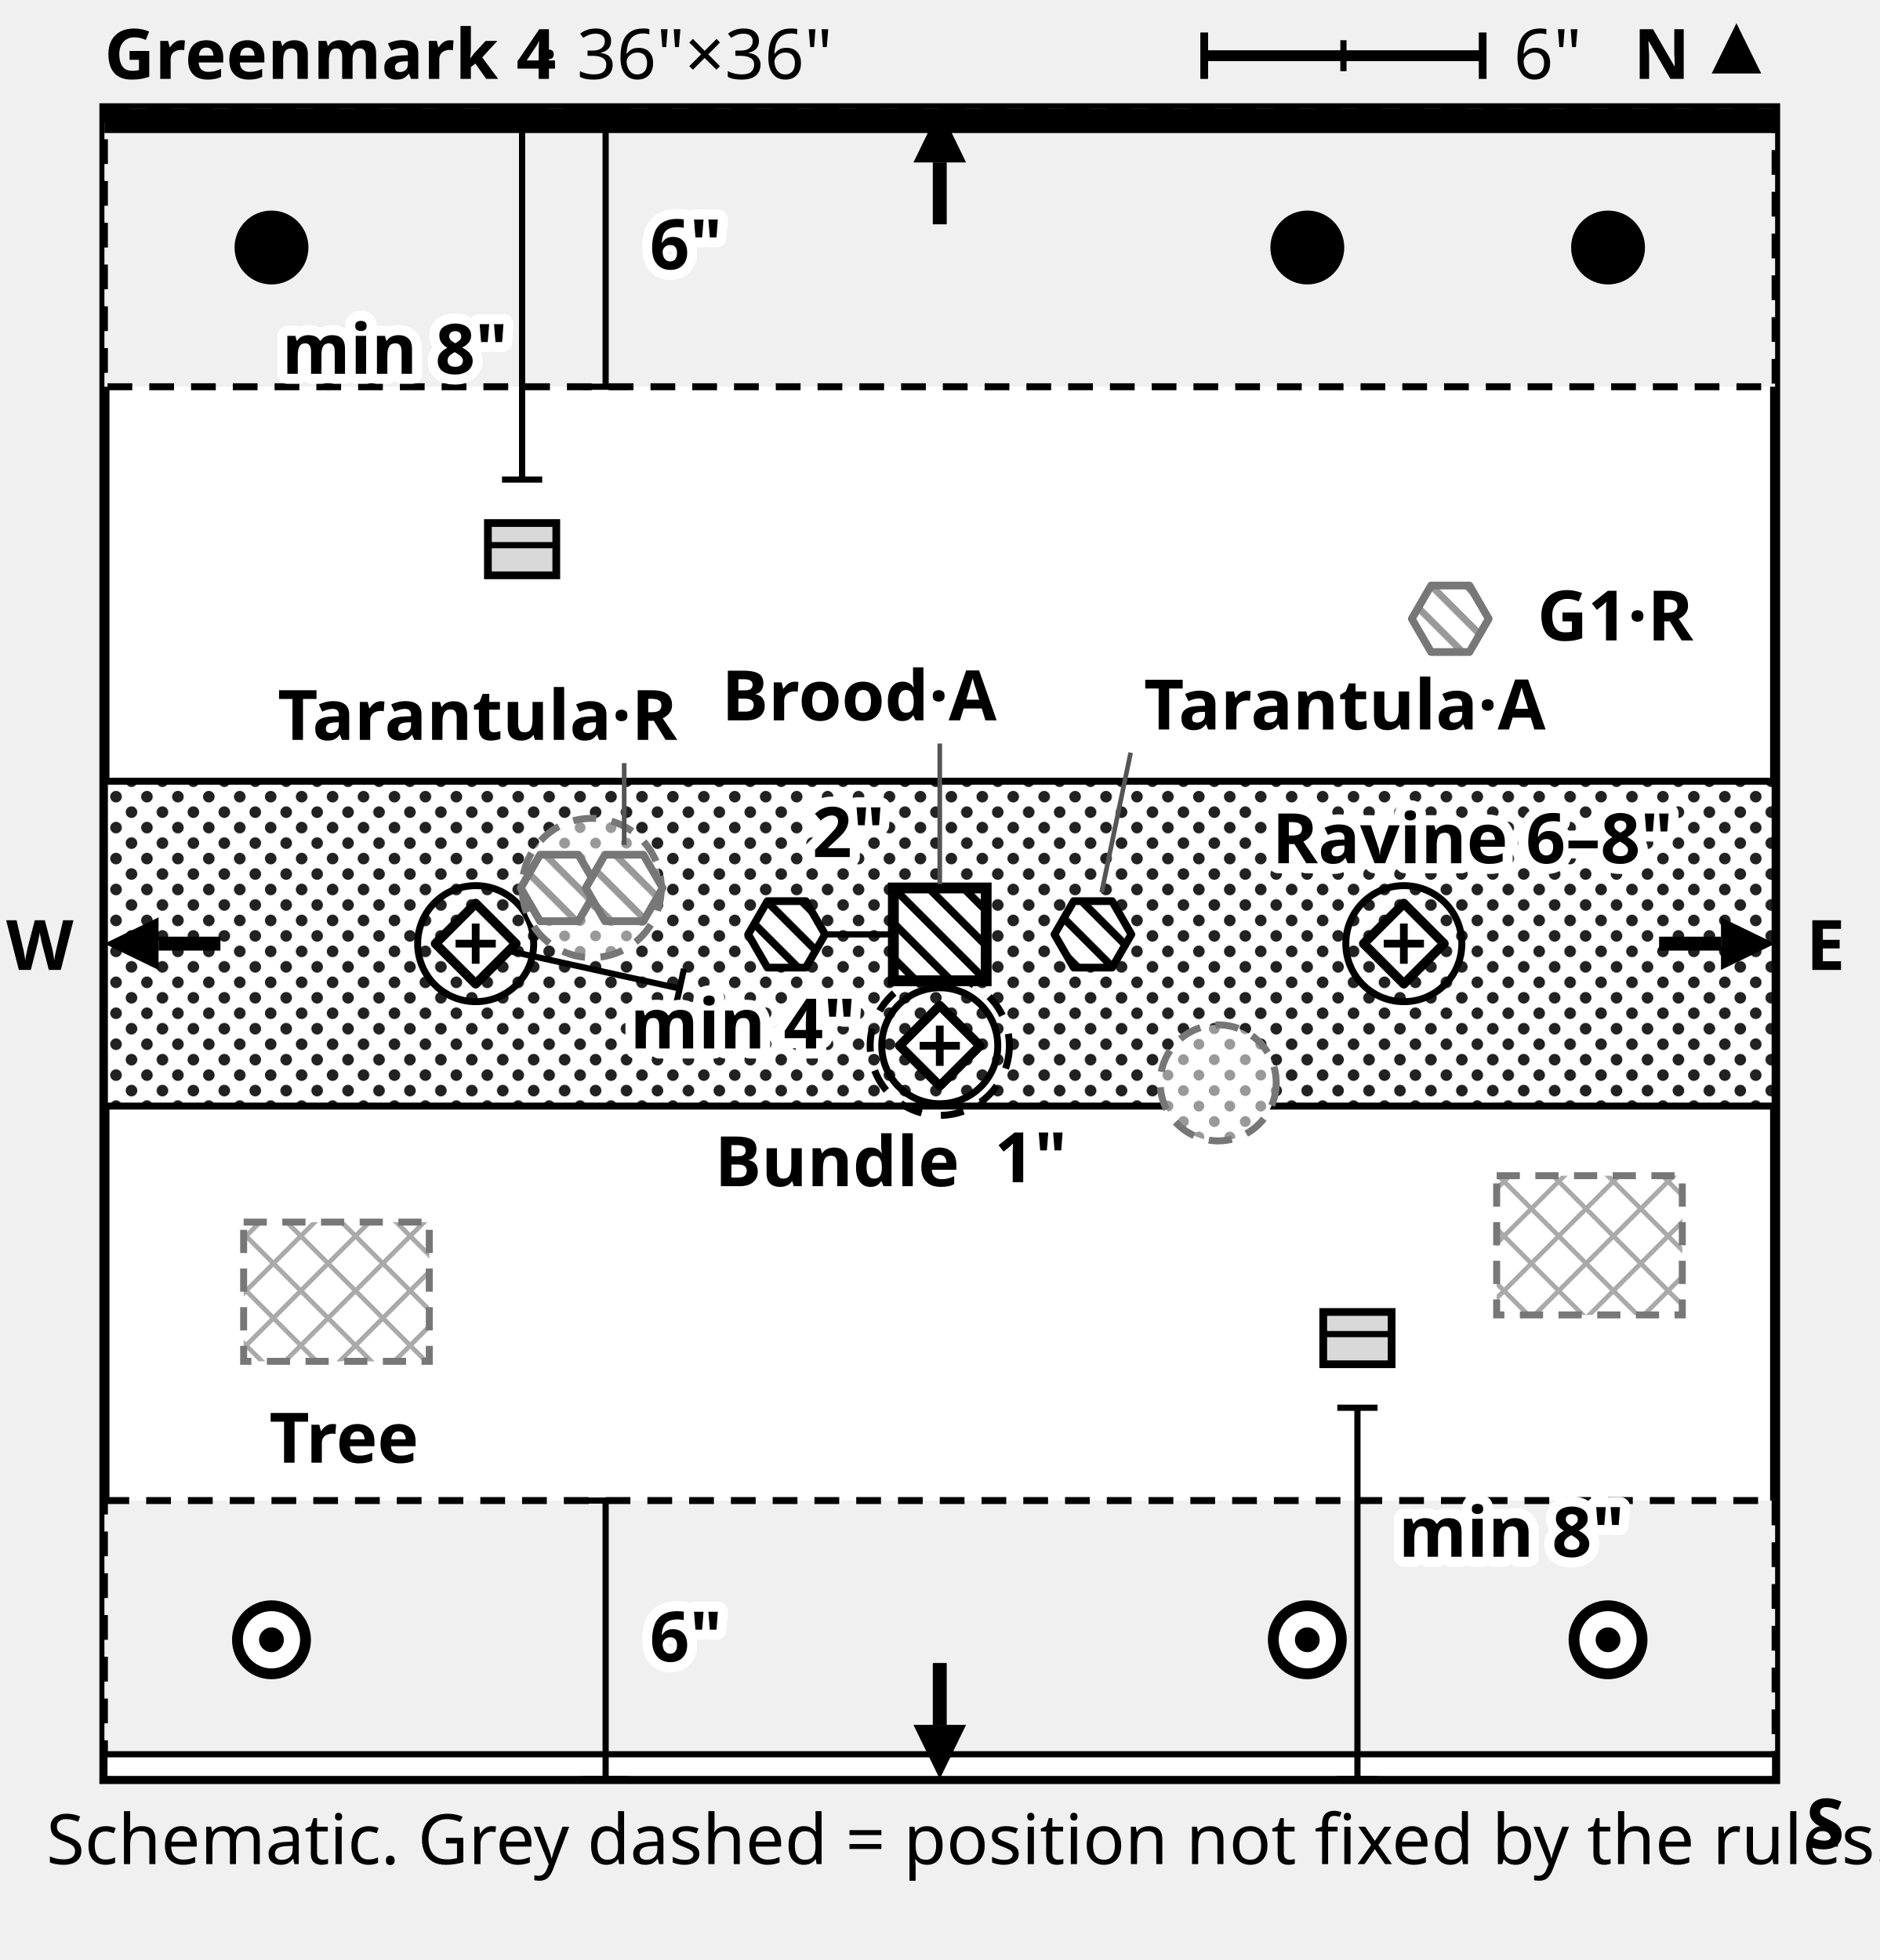
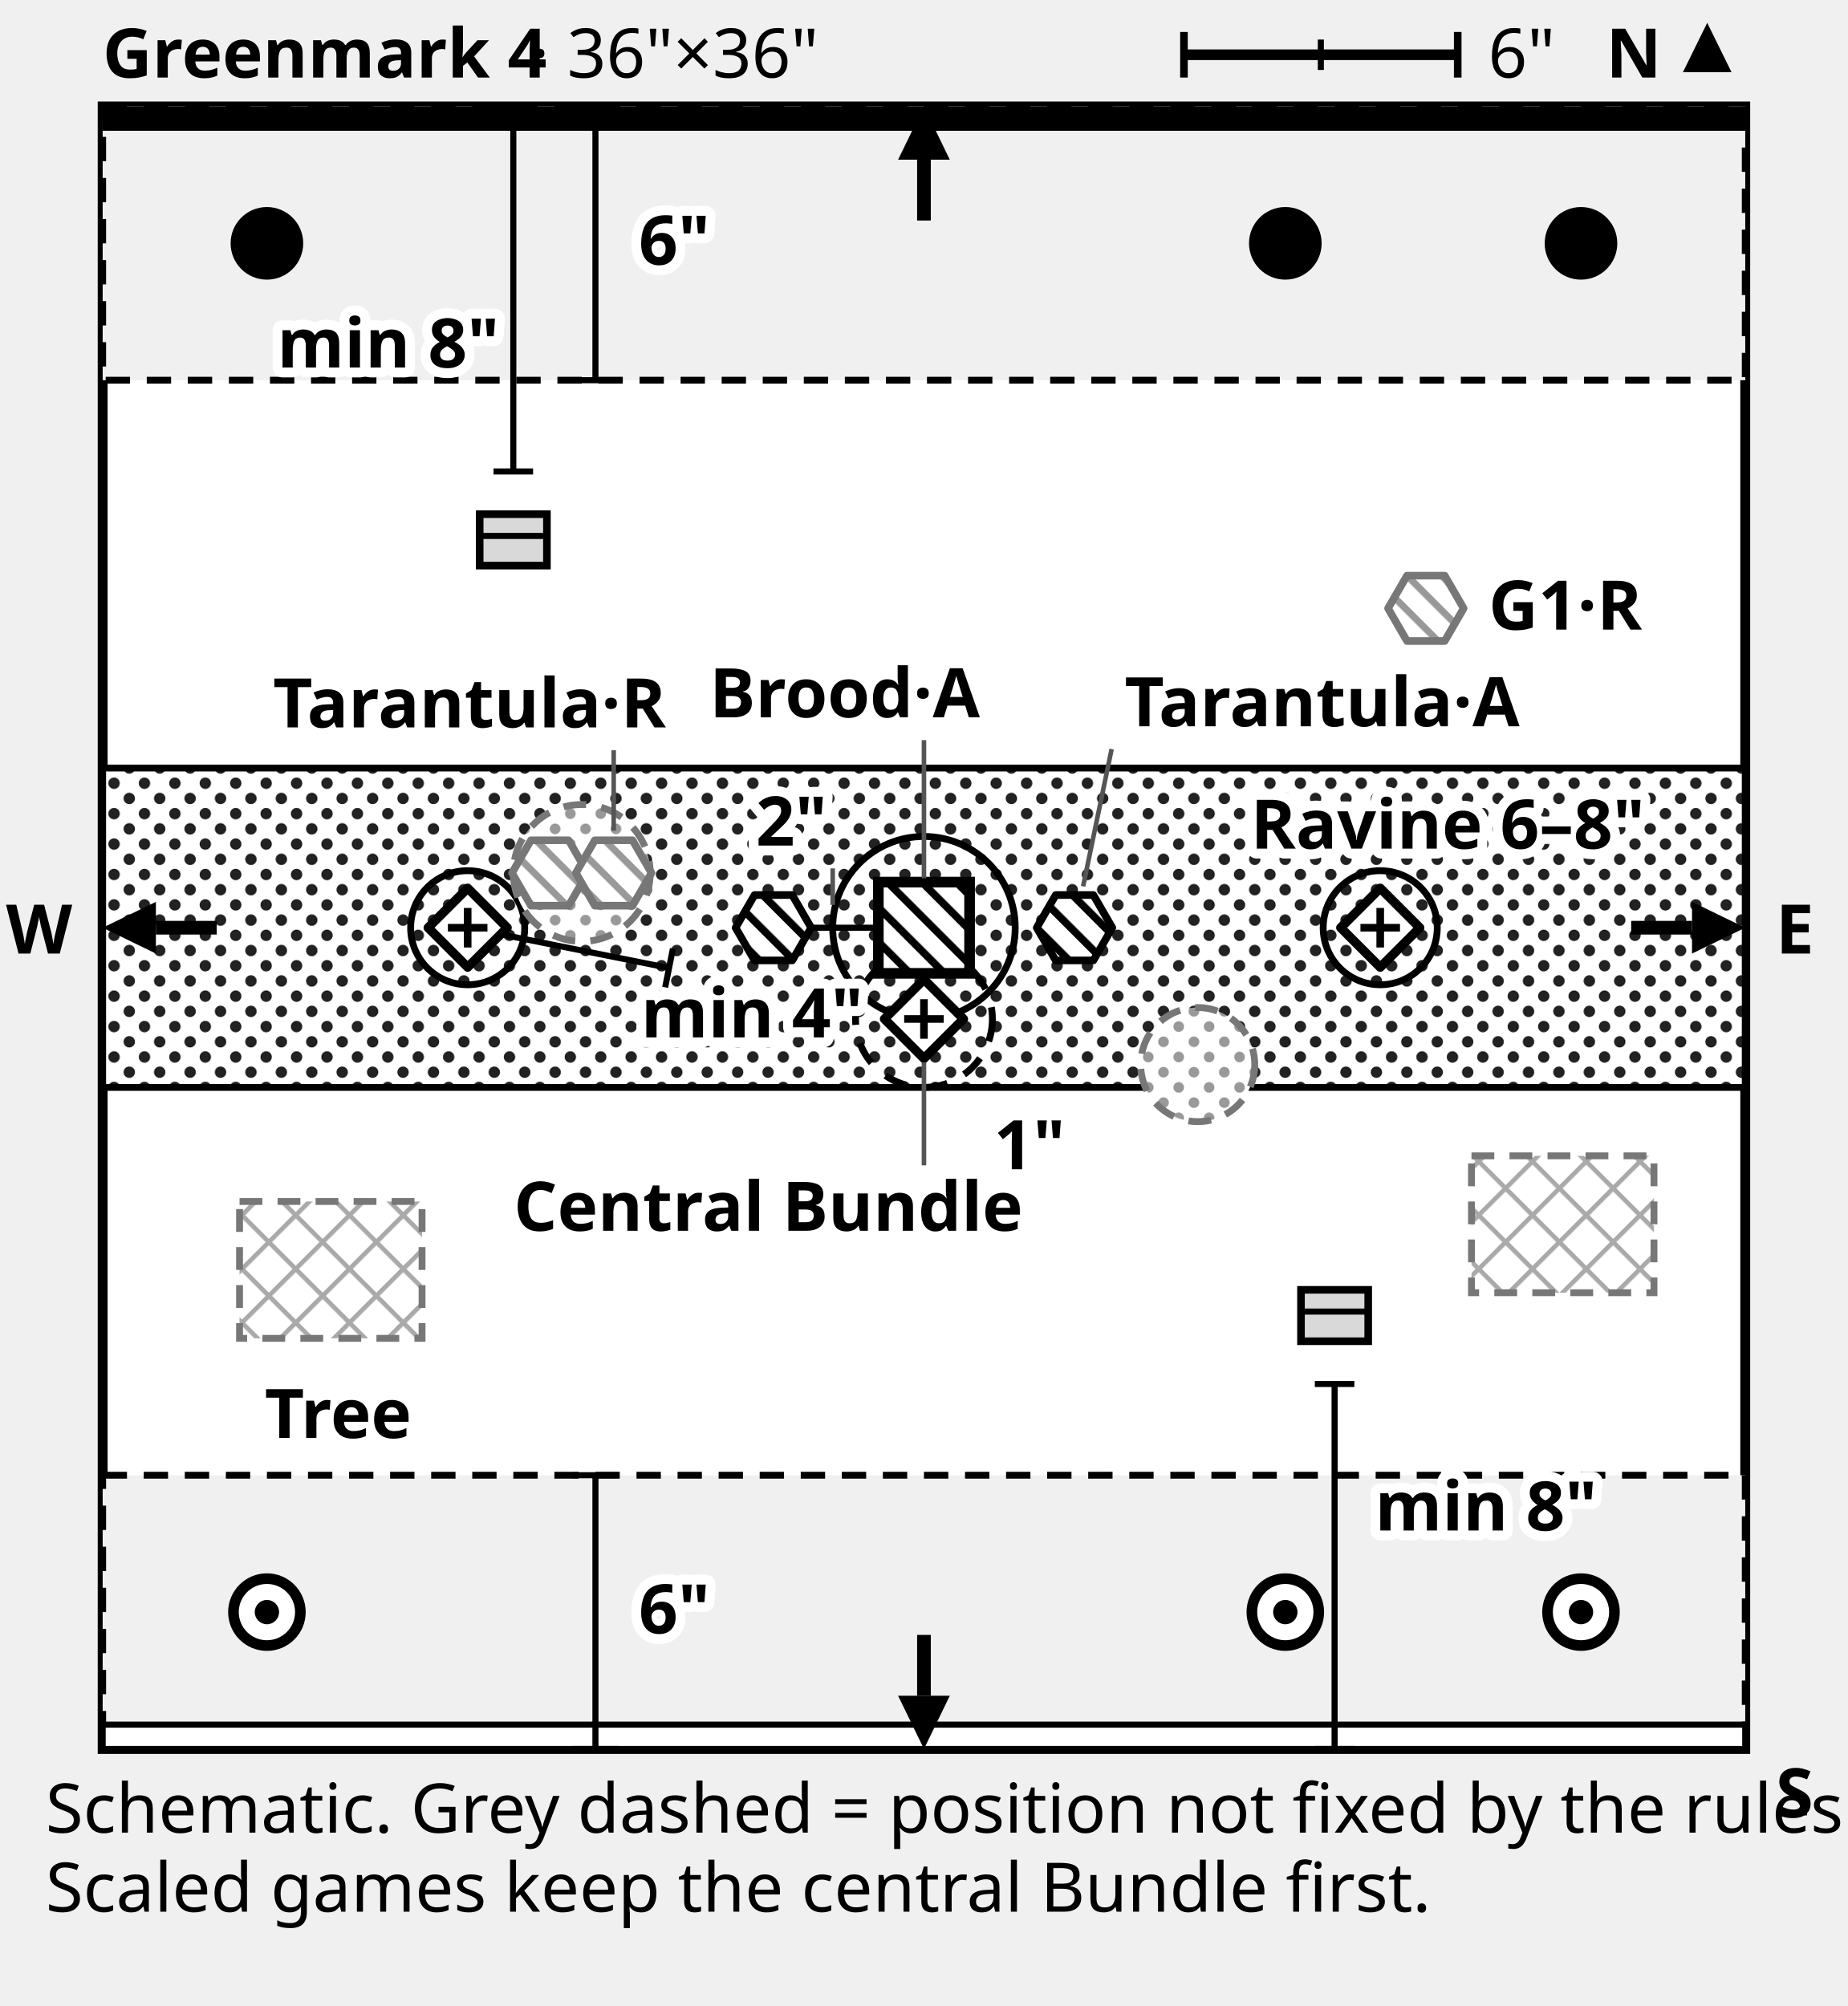
- <svg xmlns="http://www.w3.org/2000/svg" width="243pt" height="253.4pt" viewBox="0 0 243 253.4">
+ <svg xmlns="http://www.w3.org/2000/svg" width="243pt" height="263.8pt" viewBox="0 0 243 263.8">
  <defs>
    <pattern id="p-cover" width="5" height="5" patternUnits="userSpaceOnUse" patternTransform="rotate(45)">
      <rect width="5" height="5" fill="#fff" />
      <path d="M0 0.5H5M0.5 0V5" stroke="#444" stroke-width="0.7" fill="none" />
    </pattern>
    <pattern id="p-diff" width="4" height="4" patternUnits="userSpaceOnUse">
      <rect width="4" height="4" fill="#fff" />
      <circle cx="1" cy="1" r="0.75" fill="#222" />
      <circle cx="3" cy="3" r="0.75" fill="#222" />
    </pattern>
    <pattern id="p-imp" width="2.4" height="2.4" patternUnits="userSpaceOnUse" patternTransform="rotate(45)">
      <rect width="2.4" height="2.4" fill="#fff" />
      <path d="M0.4 0V2.4" stroke="#000" stroke-width="0.95" fill="none" />
    </pattern>
    <pattern id="p-mon" width="3.2" height="3.2" patternUnits="userSpaceOnUse" patternTransform="rotate(-45)">
      <rect width="3.2" height="3.2" fill="#fff" />
      <path d="M0.5 0V3.2" stroke="#000" stroke-width="1" fill="none" />
    </pattern>
    <pattern id="p-aoe" width="4" height="4" patternUnits="userSpaceOnUse" patternTransform="rotate(-45)">
      <rect width="4" height="4" fill="#fff" />
      <path d="M0.5 0V4" stroke="#777" stroke-width="1.4" fill="none" />
    </pattern>
  </defs>
  <defs>
    <pattern id="p-cover-l" width="5" height="5" patternUnits="userSpaceOnUse" patternTransform="rotate(45)">
      <rect width="5" height="5" fill="#fff" />
      <path d="M0 0.5H5M0.5 0V5" stroke="#aaa" stroke-width="0.6" fill="none" />
    </pattern>
    <pattern id="p-diff-l" width="4" height="4" patternUnits="userSpaceOnUse">
      <rect width="4" height="4" fill="#fff" />
      <circle cx="1" cy="1" r="0.7" fill="#999" />
      <circle cx="3" cy="3" r="0.7" fill="#999" />
    </pattern>
    <pattern id="p-imp-l" width="2.6" height="2.6" patternUnits="userSpaceOnUse" patternTransform="rotate(45)">
      <rect width="2.6" height="2.6" fill="#fff" />
      <path d="M0.4 0V2.6" stroke="#aaa" stroke-width="0.8" fill="none" />
    </pattern>
    <pattern id="p-mon-l" width="3.2" height="3.2" patternUnits="userSpaceOnUse" patternTransform="rotate(-45)">
      <rect width="3.2" height="3.2" fill="#fff" />
      <path d="M0.5 0V3.2" stroke="#999" stroke-width="0.9" fill="none" />
    </pattern>
    <pattern id="p-water" width="6" height="4" patternUnits="userSpaceOnUse">
      <rect width="6" height="4" fill="#fff" />
      <path d="M0 2.2Q1.5 0.4 3 2.2T6 2.2" stroke="#333" stroke-width="0.8" fill="none" />
    </pattern>
    <pattern id="p-water-l" width="6" height="4" patternUnits="userSpaceOnUse">
      <rect width="6" height="4" fill="#fff" />
      <path d="M0 2.2Q1.5 0.4 3 2.2T6 2.2" stroke="#aaa" stroke-width="0.8" fill="none" />
    </pattern>
    <pattern id="p-slip" width="6" height="6" patternUnits="userSpaceOnUse" patternTransform="rotate(-30)">
      <rect width="6" height="6" fill="#fff" />
      <path d="M0.5 1.5H3.5M3.5 4.5H5.5" stroke="#333" stroke-width="0.9" fill="none" />
    </pattern>
    <pattern id="p-slip-l" width="6" height="6" patternUnits="userSpaceOnUse" patternTransform="rotate(-30)">
      <rect width="6" height="6" fill="#fff" />
      <path d="M0.5 1.5H3.5M3.5 4.5H5.5" stroke="#aaa" stroke-width="0.9" fill="none" />
    </pattern>
    <pattern id="p-dark" width="4" height="4" patternUnits="userSpaceOnUse">
      <rect width="4" height="4" fill="#d9d9d9" />
      <path d="M0 4L4 0" stroke="#fff" stroke-width="0.9" fill="none" />
    </pattern>
    <pattern id="p-diffo" width="4" height="4" patternUnits="userSpaceOnUse">
      <circle cx="1" cy="1" r="0.8" fill="#222" />
      <circle cx="3" cy="3" r="0.8" fill="#222" />
    </pattern>
    <pattern id="p-diffo-l" width="4" height="4" patternUnits="userSpaceOnUse">
      <circle cx="1" cy="1" r="0.8" fill="#999" />
      <circle cx="3" cy="3" r="0.8" fill="#999" />
    </pattern>
    <pattern id="p-chasm" width="6" height="6" patternUnits="userSpaceOnUse">
      <rect width="6" height="6" fill="#d4d4d4" />
      <path d="M1.5 0V6M4.5 0V6" stroke="#333" stroke-width="1.1" stroke-dasharray="2.6 1.6" fill="none" />
    </pattern>
    <pattern id="p-chasm-l" width="6" height="6" patternUnits="userSpaceOnUse">
      <rect width="6" height="6" fill="#efefef" />
      <path d="M1.5 0V6M4.5 0V6" stroke="#aaa" stroke-width="1.1" stroke-dasharray="2.6 1.6" fill="none" />
    </pattern>
    <clipPath id="bclip">
      <rect x="13.5" y="14" width="216" height="216" />
    </clipPath>
  </defs>
  <rect x="13.5" y="14" width="216" height="216" fill="#fff" stroke="#000" stroke-width="1.3" />
  <g data-glyph="zone-A">
    <rect x="13.5" y="14" width="216" height="36" fill="#f0f0f0" stroke="#000" stroke-width="0.9" stroke-dasharray="3.2 2.2" />
    <rect x="13.5" y="14" width="216" height="3.2" fill="#000" />
  </g>
  <g data-glyph="dim">
    <line x1="78.3" y1="14" x2="78.3" y2="50" stroke="#000" stroke-width="0.8" stroke-linecap="butt" />
    <line x1="81.3" y1="14" x2="75.3" y2="14" stroke="#000" stroke-width="0.8" stroke-linecap="butt" />
    <line x1="81.3" y1="50" x2="75.3" y2="50" stroke="#000" stroke-width="0.8" stroke-linecap="butt" />
  </g>
  <g data-glyph="zone-B">
    <rect x="13.5" y="194" width="216" height="36" fill="#f0f0f0" stroke="#000" stroke-width="0.9" stroke-dasharray="3.2 2.2" />
    <rect x="13.5" y="226.8" width="216" height="3.2" fill="#fff" stroke="#000" stroke-width="0.8" />
  </g>
  <g data-glyph="dim">
    <line x1="78.3" y1="194" x2="78.3" y2="230" stroke="#000" stroke-width="0.8" stroke-linecap="butt" />
    <line x1="81.3" y1="194" x2="75.3" y2="194" stroke="#000" stroke-width="0.8" stroke-linecap="butt" />
    <line x1="81.3" y1="230" x2="75.3" y2="230" stroke="#000" stroke-width="0.8" stroke-linecap="butt" />
  </g>
  <g data-glyph="ter-difficult">
    <rect x="13.5" y="101" width="216" height="42" fill="url(#p-diff)" stroke="#000" stroke-width="0.9" />
  </g>
  <g data-glyph="ter-difficult">
    <circle cx="61.5" cy="122" r="7.5" fill="url(#p-diff)" stroke="#000" stroke-width="0.9" />
  </g>
  <g data-glyph="ter-difficult">
-     <circle cx="121.5" cy="135.2" r="7.5" fill="url(#p-diff)" stroke="#000" stroke-width="0.9" />
+     <circle cx="121.5" cy="122" r="12" fill="url(#p-diff)" stroke="#000" stroke-width="0.9" />
  </g>
  <g data-glyph="ter-difficult">
    <circle cx="181.5" cy="122" r="7.5" fill="url(#p-diff)" stroke="#000" stroke-width="0.9" />
  </g>
  <g data-glyph="ter-difficult" data-state="illus">
    <circle cx="76.5" cy="114.8" r="9" fill="url(#p-diff-l)" stroke="#777" stroke-width="0.9" stroke-dasharray="3 2" />
  </g>
  <g data-glyph="ter-difficult" data-state="illus">
    <circle cx="157.5" cy="140" r="7.5" fill="url(#p-diff-l)" stroke="#777" stroke-width="0.9" stroke-dasharray="3 2" />
  </g>
  <g data-glyph="ter-cover" data-state="illus">
    <rect x="31.5" y="158" width="24" height="18" fill="url(#p-cover-l)" stroke="#777" stroke-width="0.9" stroke-dasharray="3 2" />
  </g>
  <g data-glyph="ter-cover" data-state="illus">
    <rect x="193.5" y="152" width="24" height="18" fill="url(#p-cover-l)" stroke="#777" stroke-width="0.9" stroke-dasharray="3 2" />
  </g>
  <g data-glyph="dim">
-     <line x1="64.43" y1="122.64" x2="87.87" y2="127.8" stroke="#000" stroke-width="0.8" stroke-linecap="butt" />
-     <line x1="64.99" y1="120.11" x2="63.87" y2="125.18" stroke="#000" stroke-width="0.8" stroke-linecap="butt" />
-     <line x1="88.43" y1="125.26" x2="87.31" y2="130.34" stroke="#000" stroke-width="0.8" stroke-linecap="butt" />
+     <line x1="64.44" y1="122.59" x2="87.98" y2="127.3" stroke="#000" stroke-width="0.8" stroke-linecap="butt" />
+     <line x1="64.95" y1="120.04" x2="63.93" y2="125.14" stroke="#000" stroke-width="0.8" stroke-linecap="butt" />
+     <line x1="88.49" y1="124.75" x2="87.47" y2="129.84" stroke="#000" stroke-width="0.8" stroke-linecap="butt" />
  </g>
  <g data-glyph="ring">
    <g clip-path="url(#bclip)">
-       <circle cx="121.5" cy="135.2" r="9" fill="none" stroke="#000" stroke-width="0.9" stroke-dasharray="3 2.5" />
+       <circle cx="121.5" cy="134" r="9" fill="none" stroke="#000" stroke-width="0.9" stroke-dasharray="3 2.5" />
    </g>
  </g>
  <g data-glyph="dim">
-     <line x1="115.5" y1="120.8" x2="103.5" y2="120.8" stroke="#000" stroke-width="0.8" stroke-linecap="butt" />
-     <line x1="115.5" y1="123.4" x2="115.5" y2="118.2" stroke="#000" stroke-width="0.8" stroke-linecap="butt" />
-     <line x1="103.5" y1="123.4" x2="103.5" y2="118.2" stroke="#000" stroke-width="0.8" stroke-linecap="butt" />
+     <line x1="115.5" y1="122" x2="103.5" y2="122" stroke="#000" stroke-width="0.8" stroke-linecap="butt" />
+     <line x1="115.5" y1="124.6" x2="115.5" y2="119.4" stroke="#000" stroke-width="0.8" stroke-linecap="butt" />
+     <line x1="103.5" y1="124.6" x2="103.5" y2="119.4" stroke="#000" stroke-width="0.8" stroke-linecap="butt" />
  </g>
  <g data-glyph="dim">
    <line x1="67.5" y1="14" x2="67.5" y2="62" stroke="#000" stroke-width="0.8" stroke-linecap="butt" />
    <line x1="70.1" y1="14" x2="64.9" y2="14" stroke="#000" stroke-width="0.8" stroke-linecap="butt" />
    <line x1="70.1" y1="62" x2="64.9" y2="62" stroke="#000" stroke-width="0.8" stroke-linecap="butt" />
  </g>
  <g data-glyph="dim">
    <line x1="175.5" y1="230" x2="175.5" y2="182" stroke="#000" stroke-width="0.8" stroke-linecap="butt" />
    <line x1="172.9" y1="230" x2="178.1" y2="230" stroke="#000" stroke-width="0.8" stroke-linecap="butt" />
    <line x1="172.9" y1="182" x2="178.1" y2="182" stroke="#000" stroke-width="0.8" stroke-linecap="butt" />
  </g>
  <g data-glyph="obj">
    <polygon points="61.5,116.8 66.7,122 61.5,127.2 56.3,122" fill="#fff" stroke="#000" stroke-width="1.2" stroke-linejoin="round" />
    <line x1="58.9" y1="122" x2="64.1" y2="122" stroke="#000" stroke-width="1" stroke-linecap="butt" />
    <line x1="61.5" y1="119.4" x2="61.5" y2="124.6" stroke="#000" stroke-width="1" stroke-linecap="butt" />
  </g>
  <g data-glyph="obj">
-     <polygon points="121.5,130 126.7,135.2 121.5,140.4 116.3,135.2" fill="#fff" stroke="#000" stroke-width="1.2" stroke-linejoin="round" />
-     <line x1="118.9" y1="135.2" x2="124.1" y2="135.2" stroke="#000" stroke-width="1" stroke-linecap="butt" />
-     <line x1="121.5" y1="132.6" x2="121.5" y2="137.8" stroke="#000" stroke-width="1" stroke-linecap="butt" />
+     <polygon points="121.5,128.8 126.7,134 121.5,139.2 116.3,134" fill="#fff" stroke="#000" stroke-width="1.2" stroke-linejoin="round" />
+     <line x1="118.9" y1="134" x2="124.1" y2="134" stroke="#000" stroke-width="1" stroke-linecap="butt" />
+     <line x1="121.5" y1="131.4" x2="121.5" y2="136.6" stroke="#000" stroke-width="1" stroke-linecap="butt" />
  </g>
  <g data-glyph="obj">
    <polygon points="181.5,116.8 186.7,122 181.5,127.2 176.3,122" fill="#fff" stroke="#000" stroke-width="1.2" stroke-linejoin="round" />
    <line x1="178.9" y1="122" x2="184.1" y2="122" stroke="#000" stroke-width="1" stroke-linecap="butt" />
    <line x1="181.5" y1="119.4" x2="181.5" y2="124.6" stroke="#000" stroke-width="1" stroke-linecap="butt" />
  </g>
  <g data-glyph="chest">
    <rect x="63.08" y="67.62" width="8.84" height="6.76" fill="#d9d9d9" stroke="#000" stroke-width="1" />
    <line x1="63.08" y1="70.48" x2="71.92" y2="70.48" stroke="#000" stroke-width="0.8" stroke-linecap="butt" />
  </g>
  <g data-glyph="chest">
    <rect x="171.08" y="169.62" width="8.84" height="6.76" fill="#d9d9d9" stroke="#000" stroke-width="1" />
    <line x1="171.08" y1="172.48" x2="179.92" y2="172.48" stroke="#000" stroke-width="0.8" stroke-linecap="butt" />
  </g>
  <g data-glyph="mon-L">
-     <rect x="115.5" y="114.8" width="12" height="12" fill="url(#p-mon)" stroke="#000" stroke-width="1.4" />
+     <rect x="115.5" y="116" width="12" height="12" fill="url(#p-mon)" stroke="#000" stroke-width="1.4" />
  </g>
  <g data-glyph="mon">
-     <polygon points="106.67,120.8 104.18,125.1 99.22,125.1 96.73,120.8 99.22,116.5 104.18,116.5" fill="url(#p-mon)" stroke="#000" stroke-width="1" stroke-linejoin="round" />
+     <polygon points="106.67,122 104.18,126.3 99.22,126.3 96.73,122 99.22,117.7 104.18,117.7" fill="url(#p-mon)" stroke="#000" stroke-width="1" stroke-linejoin="round" />
  </g>
  <g data-glyph="mon">
-     <polygon points="146.27,120.8 143.78,125.1 138.82,125.1 136.33,120.8 138.82,116.5 143.78,116.5" fill="url(#p-mon)" stroke="#000" stroke-width="1" stroke-linejoin="round" />
+     <polygon points="146.27,122 143.78,126.3 138.82,126.3 136.33,122 138.82,117.7 143.78,117.7" fill="url(#p-mon)" stroke="#000" stroke-width="1" stroke-linejoin="round" />
  </g>
  <g data-glyph="mon" data-state="illus">
    <polygon points="77.27,114.8 74.78,119.1 69.82,119.1 67.33,114.8 69.82,110.5 74.78,110.5" fill="url(#p-mon-l)" stroke="#777" stroke-width="1" stroke-linejoin="round" />
  </g>
  <g data-glyph="mon" data-state="illus">
    <polygon points="85.67,114.8 83.18,119.1 78.22,119.1 75.73,114.8 78.22,110.5 83.18,110.5" fill="url(#p-mon-l)" stroke="#777" stroke-width="1" stroke-linejoin="round" />
  </g>
  <g data-glyph="mon" data-state="illus">
    <polygon points="192.47,80 189.98,84.3 185.02,84.3 182.53,80 185.02,75.7 189.98,75.7" fill="url(#p-mon-l)" stroke="#777" stroke-width="1" stroke-linejoin="round" />
  </g>
  <g data-glyph="arr-exit">
    <line x1="121.5" y1="29" x2="121.5" y2="21" stroke="#000" stroke-width="1.8" stroke-linecap="butt" />
    <polygon points="121.5,14 124.9,21 118.1,21" fill="#000" />
  </g>
  <g data-glyph="arr-exit">
    <line x1="214.5" y1="122" x2="222.5" y2="122" stroke="#000" stroke-width="1.8" stroke-linecap="butt" />
    <polygon points="229.5,122 222.5,125.4 222.5,118.6" fill="#000" />
  </g>
  <g data-glyph="arr-exit">
    <line x1="121.5" y1="215" x2="121.5" y2="223" stroke="#000" stroke-width="1.8" stroke-linecap="butt" />
    <polygon points="121.5,230 118.1,223 124.9,223" fill="#000" />
  </g>
  <g data-glyph="arr-exit">
    <line x1="28.5" y1="122" x2="20.5" y2="122" stroke="#000" stroke-width="1.8" stroke-linecap="butt" />
    <polygon points="13.5,122 20.5,118.6 20.5,125.4" fill="#000" />
  </g>
  <g data-glyph="hero-A">
    <circle cx="35.1" cy="32" r="4.4" fill="#000" stroke="#000" stroke-width="0.75" />
  </g>
  <g data-glyph="hero-A">
    <circle cx="169.02" cy="32" r="4.4" fill="#000" stroke="#000" stroke-width="0.75" />
  </g>
  <g data-glyph="hero-A">
    <circle cx="207.9" cy="32" r="4.4" fill="#000" stroke="#000" stroke-width="0.75" />
  </g>
  <g data-glyph="hero-B">
    <circle cx="35.1" cy="212" r="4.4" fill="#fff" stroke="#000" stroke-width="1.4" />
    <circle cx="35.1" cy="212" r="1.6" fill="#000" />
  </g>
  <g data-glyph="hero-B">
    <circle cx="169.02" cy="212" r="4.4" fill="#fff" stroke="#000" stroke-width="1.4" />
    <circle cx="169.02" cy="212" r="1.6" fill="#000" />
  </g>
  <g data-glyph="hero-B">
    <circle cx="207.9" cy="212" r="4.4" fill="#fff" stroke="#000" stroke-width="1.4" />
    <circle cx="207.9" cy="212" r="1.6" fill="#000" />
  </g>
  <g data-glyph="range">
    <text x="164.46" y="111.6" font-family="'Source Sans 3'" font-size="9" font-weight="600" fill="#000" stroke="#fff" stroke-width="2.6" stroke-linejoin="round" paint-order="stroke">Ravine 6–8"</text>
  </g>
-   <text x="128.57" y="152.84" font-family="'Source Sans 3'" font-size="9" font-weight="600" fill="#000" stroke="#fff" stroke-width="2.6" stroke-linejoin="round" paint-order="stroke">1"</text>
+   <text x="130.69" y="153.76" font-family="'Source Sans 3'" font-size="9" font-weight="600" fill="#000" stroke="#fff" stroke-width="2.6" stroke-linejoin="round" paint-order="stroke">1"</text>
  <text x="84" y="34.8" font-family="'Source Sans 3'" font-size="9" font-weight="600" fill="#000" stroke="#fff" stroke-width="2.6" stroke-linejoin="round" paint-order="stroke">6"</text>
  <text x="84" y="214.8" font-family="'Source Sans 3'" font-size="9" font-weight="600" fill="#000" stroke="#fff" stroke-width="2.6" stroke-linejoin="round" paint-order="stroke">6"</text>
  <text x="34.8" y="189.1" font-family="'Source Sans 3'" font-size="9" font-weight="600" fill="#000" stroke="#fff" stroke-width="2.6" stroke-linejoin="round" paint-order="stroke">Tree</text>
-   <text x="81.46" y="135.55" font-family="'Source Sans 3'" font-size="9" font-weight="600" fill="#000" stroke="#fff" stroke-width="2.6" stroke-linejoin="round" paint-order="stroke">min 4"</text>
-   <text x="105.02" y="110.8" font-family="'Source Sans 3'" font-size="9" font-weight="600" fill="#000" stroke="#fff" stroke-width="2.6" stroke-linejoin="round" paint-order="stroke">2"</text>
+   <text x="84.29" y="136.42" font-family="'Source Sans 3'" font-size="9" font-weight="600" fill="#000" stroke="#fff" stroke-width="2.6" stroke-linejoin="round" paint-order="stroke">min 4"</text>
+   <g data-glyph="leader">
+     <line x1="109.5" y1="119" x2="109.5" y2="114.2" stroke="#555" stroke-width="0.6" stroke-linecap="butt" />
+   </g>
+   <text x="99.39" y="111.2" font-family="'Source Sans 3'" font-size="9" font-weight="600" fill="#000" stroke="#fff" stroke-width="2.6" stroke-linejoin="round" paint-order="stroke">2"</text>
  <text x="36.45" y="48.33" font-family="'Source Sans 3'" font-size="9" font-weight="600" fill="#000" stroke="#fff" stroke-width="2.6" stroke-linejoin="round" paint-order="stroke">min 8"</text>
  <text x="180.81" y="201.27" font-family="'Source Sans 3'" font-size="9" font-weight="600" fill="#000" stroke="#fff" stroke-width="2.6" stroke-linejoin="round" paint-order="stroke">min 8"</text>
-   <text x="92.39" y="153.36" font-family="'Source Sans 3'" font-size="9" font-weight="600" fill="#000" stroke="#fff" stroke-width="2.6" stroke-linejoin="round" paint-order="stroke">Bundle</text>
-   <g data-glyph="leader">
-     <line x1="121.5" y1="114.3" x2="121.5" y2="96.13" stroke="#555" stroke-width="0.6" stroke-linecap="butt" />
-   </g>
-   <text x="93.29" y="93.13" font-family="'Source Sans 3'" font-size="9" font-weight="600" fill="#000" stroke="#fff" stroke-width="2.6" stroke-linejoin="round" paint-order="stroke">Brood·A</text>
-   <g data-glyph="leader">
-     <line x1="142.43" y1="115.36" x2="146.18" y2="97.31" stroke="#555" stroke-width="0.6" stroke-linecap="butt" />
-   </g>
-   <text x="147.88" y="94.31" font-family="'Source Sans 3'" font-size="9" font-weight="600" fill="#000" stroke="#fff" stroke-width="2.6" stroke-linejoin="round" paint-order="stroke">Tarantula·A</text>
+   <g data-glyph="leader">
+     <line x1="121.5" y1="139.7" x2="121.5" y2="153.25" stroke="#555" stroke-width="0.6" stroke-linecap="butt" />
+   </g>
+   <text x="67.56" y="161.85" font-family="'Source Sans 3'" font-size="9" font-weight="600" fill="#000" stroke="#fff" stroke-width="2.6" stroke-linejoin="round" paint-order="stroke">Central Bundle</text>
+   <g data-glyph="leader">
+     <line x1="121.5" y1="115.5" x2="121.5" y2="97.33" stroke="#555" stroke-width="0.6" stroke-linecap="butt" />
+   </g>
+   <text x="93.29" y="94.33" font-family="'Source Sans 3'" font-size="9" font-weight="600" fill="#000" stroke="#fff" stroke-width="2.6" stroke-linejoin="round" paint-order="stroke">Brood·A</text>
+   <g data-glyph="leader">
+     <line x1="142.43" y1="116.56" x2="146.18" y2="98.51" stroke="#555" stroke-width="0.6" stroke-linecap="butt" />
+   </g>
+   <text x="147.88" y="95.51" font-family="'Source Sans 3'" font-size="9" font-weight="600" fill="#000" stroke="#fff" stroke-width="2.6" stroke-linejoin="round" paint-order="stroke">Tarantula·A</text>
  <g data-glyph="leader">
    <line x1="80.7" y1="109.24" x2="80.7" y2="98.66" stroke="#555" stroke-width="0.6" stroke-linecap="butt" />
  </g>
  <text x="35.89" y="95.66" font-family="'Source Sans 3'" font-size="9" font-weight="600" fill="#000" stroke="#fff" stroke-width="2.6" stroke-linejoin="round" paint-order="stroke">Tarantula·R</text>
-   <text x="198.76" y="82.8" font-family="'Source Sans 3'" font-size="9" font-weight="600" fill="#000" stroke="#fff" stroke-width="2.6" stroke-linejoin="round" paint-order="stroke">G1·R</text>
+   <text x="195.76" y="82.8" font-family="'Source Sans 3'" font-size="9" font-weight="600" fill="#000" stroke="#fff" stroke-width="2.6" stroke-linejoin="round" paint-order="stroke">G1·R</text>
  <text x="13.5" y="10.2" font-weight="700" font-family="'Source Sans 3'" font-size="9" fill="#000">Greenmark 4</text>
  <text x="69.82" y="10.2" font-weight="400" font-family="'Source Sans 3'" font-size="9" fill="#000">·  36"×36"</text>
  <g data-glyph="compass">
    <polygon points="224.5,3 221.3,9.5 227.7,9.5" fill="#000" />
    <text x="218.5" y="10.2" font-weight="700" font-family="'Source Sans 3'" font-size="9" fill="#000" text-anchor="end">N</text>
  </g>
  <g data-glyph="scale">
    <line x1="155.69" y1="7.2" x2="191.69" y2="7.2" stroke="#000" stroke-width="1.4" stroke-linecap="butt" />
    <line x1="155.69" y1="4.2" x2="155.69" y2="10.2" stroke="#000" stroke-width="1" stroke-linecap="butt" />
    <line x1="191.69" y1="4.2" x2="191.69" y2="10.2" stroke="#000" stroke-width="1" stroke-linecap="butt" />
    <line x1="173.69" y1="5.2" x2="173.69" y2="9.2" stroke="#000" stroke-width="0.8" stroke-linecap="butt" />
    <text x="195.69" y="10.2" font-weight="400" font-family="'Source Sans 3'" font-size="9" fill="#000">6"</text>
  </g>
  <text x="9.5" y="125.4" font-weight="700" font-family="'Source Sans 3'" font-size="9" fill="#000" text-anchor="end">W</text>
  <text x="233.5" y="125.4" font-weight="700" font-family="'Source Sans 3'" font-size="9" fill="#000">E</text>
  <text x="233.5" y="239" font-weight="700" font-family="'Source Sans 3'" font-size="9" fill="#000">S</text>
  <text x="6" y="241" font-weight="400" font-family="'Source Sans 3'" font-size="9" fill="#000">Schematic. Grey dashed = position not fixed by the rules.</text>
+   <text x="6" y="251.4" font-weight="400" font-family="'Source Sans 3'" font-size="9" fill="#000">Scaled games keep the central Bundle first.</text>
</svg>
